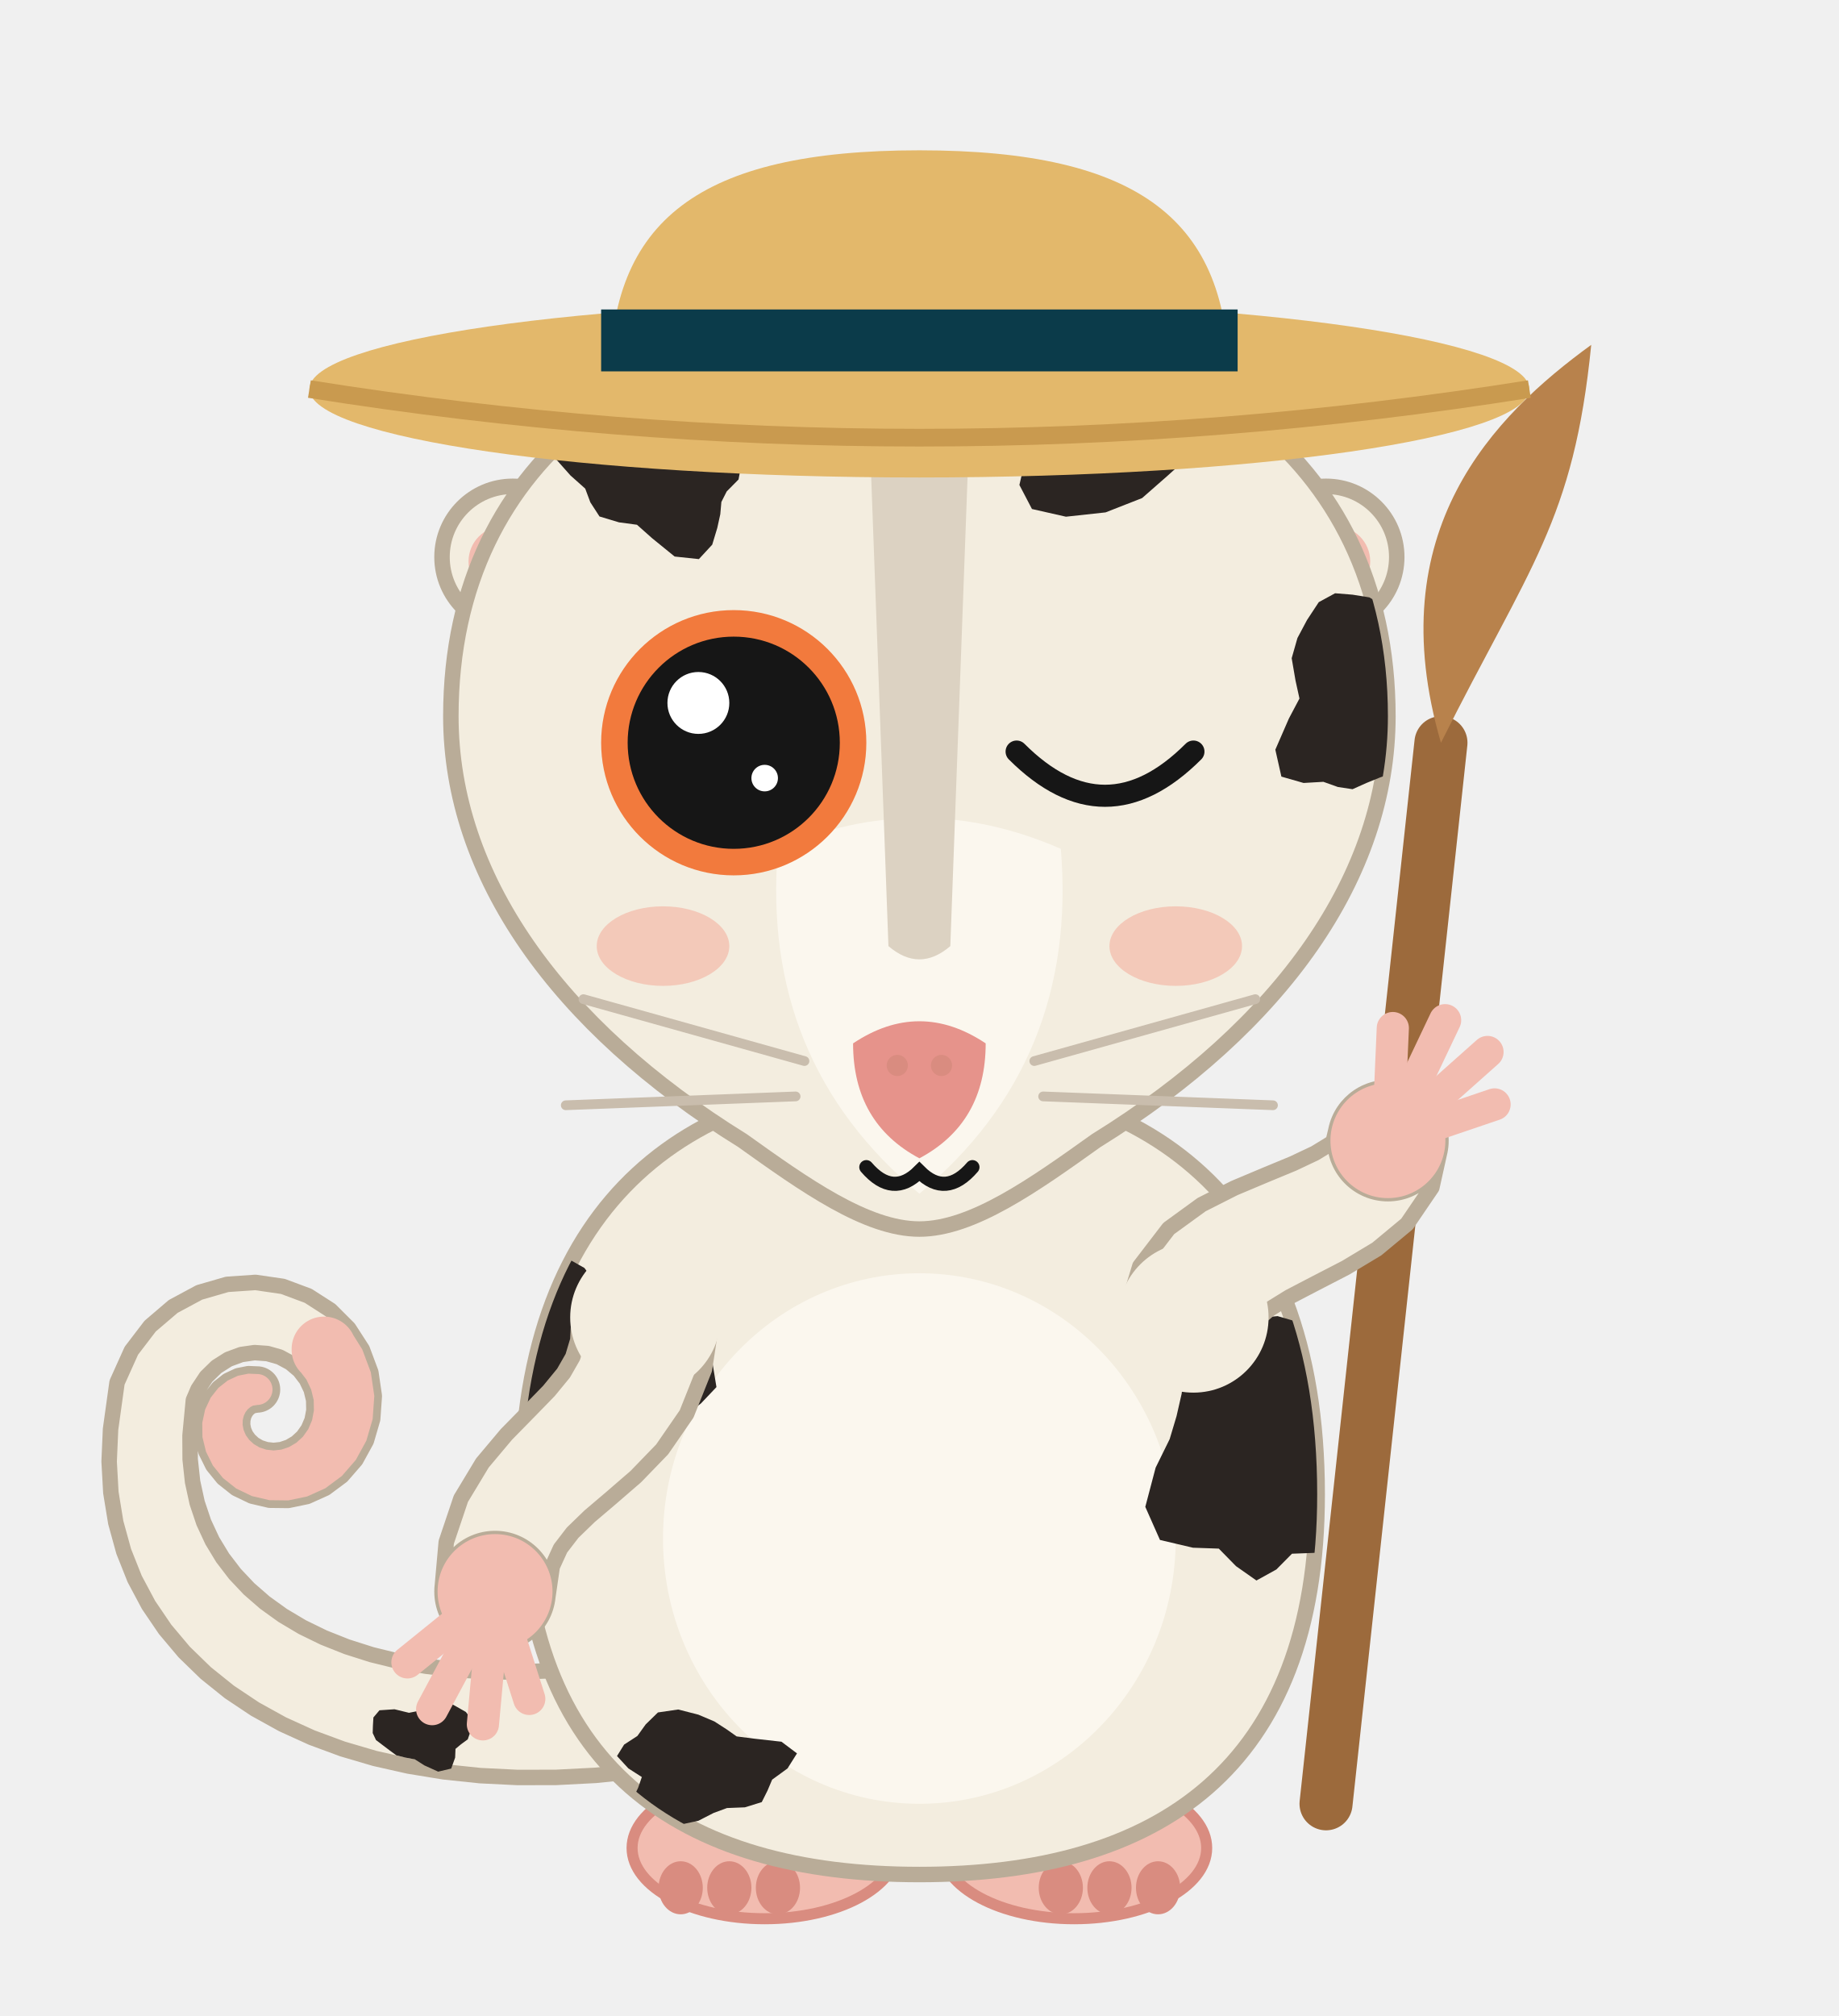
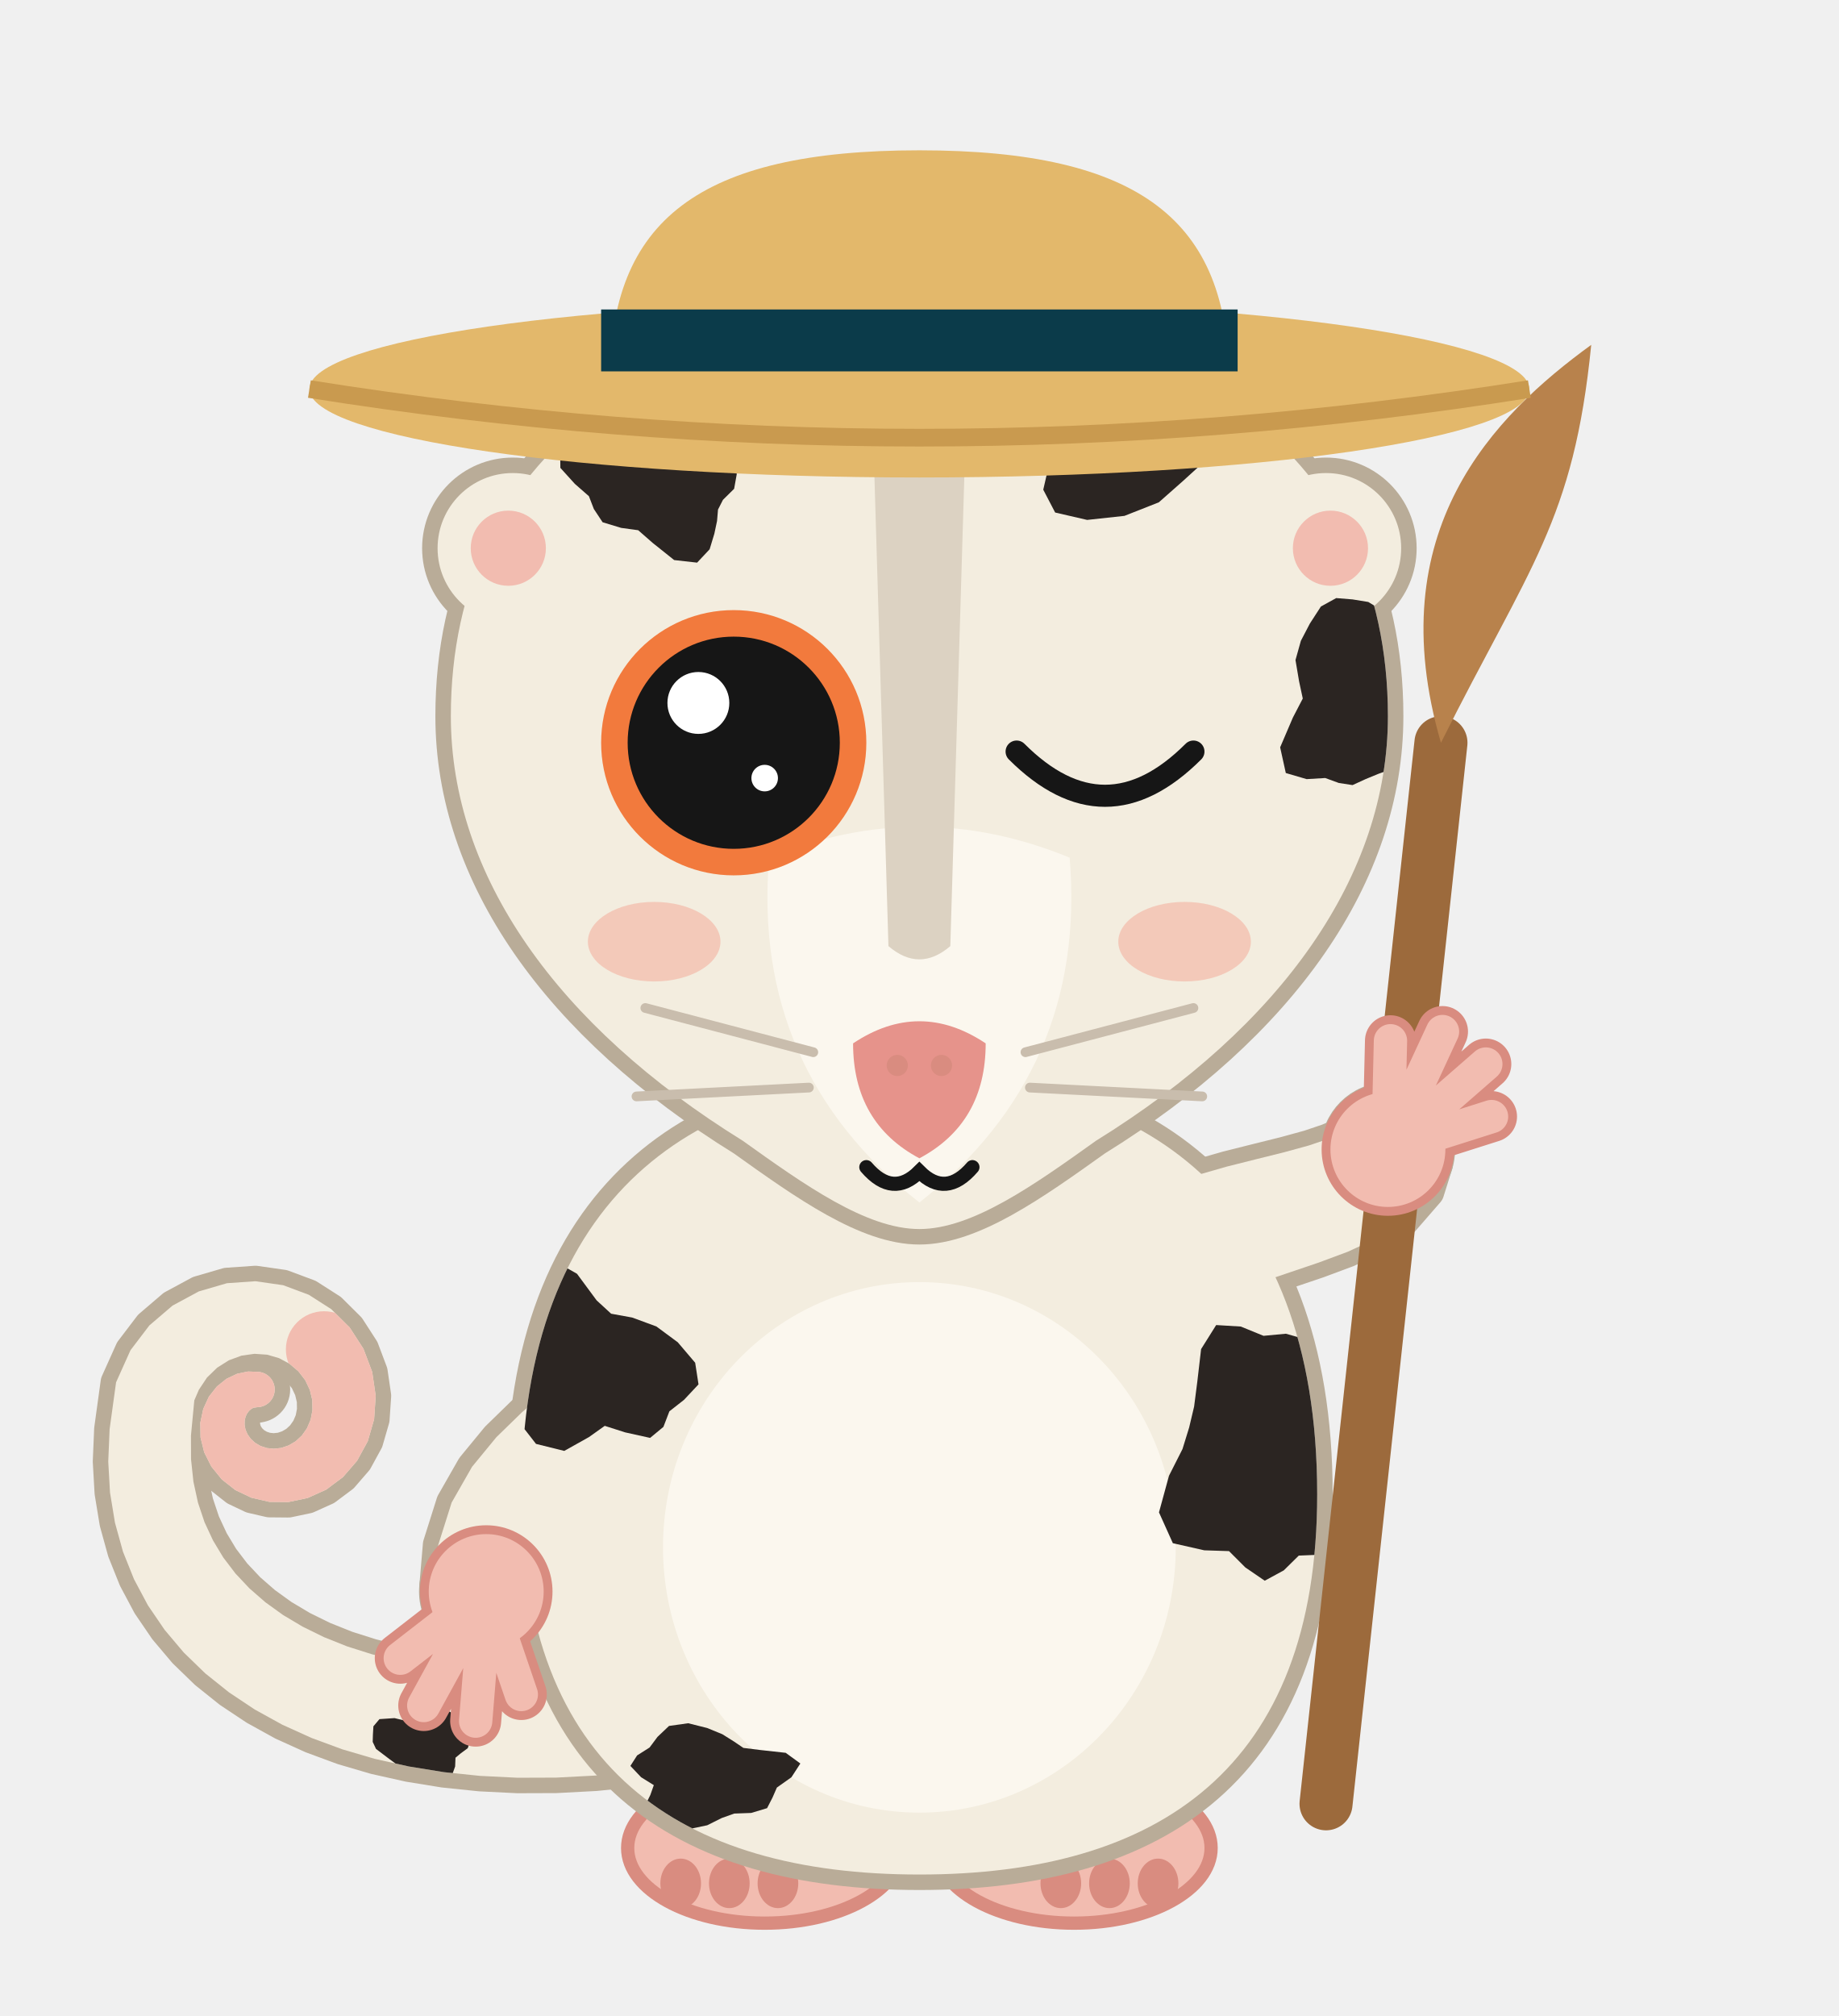
<svg xmlns="http://www.w3.org/2000/svg" viewBox="-8 -8 416 456" width="416" height="456">
-   <path d="M166.24 359.56L157.37 362.4L148.9 364.73L140.57 366.63L132.42 368.12L124.47 369.21L116.73 369.89L109.23 370.19L102 370.12L95.04 369.67L88.39 368.88L82.07 367.74L76.09 366.27L70.47 364.48L65.24 362.4L60.4 360.04L55.96 357.4L51.94 354.51L48.34 351.38L45.15 348L42.38 344.38L40.03 340.51L38.1 336.36L36.61 331.93L35.57 327.17L35.02 322.08L34.99 316.72L35.75 308.7L36.81 306.23L38.66 303.44L41 301.15L43.69 299.45L46.6 298.38L49.59 297.95L52.51 298.16L55.25 298.94L57.69 300.25L59.74 301.98L61.32 304.04L62.4 306.31L62.97 308.67L63.02 311.02L62.6 313.24L61.75 315.24L60.54 316.96L59.06 318.32L57.4 319.3L55.66 319.89L53.91 320.08L52.24 319.9L50.73 319.41L49.43 318.65L48.38 317.68L47.6 316.59L47.11 315.43L46.89 314.28L46.92 313.19L47.16 312.22L47.56 311.39L48.08 310.73L48.66 310.25L49.25 309.94L50.22 309.79L50.07 302.79L48.2 302.71L45.83 303.18L43.52 304.26L41.41 305.92L39.67 308.13L38.41 310.81L37.76 313.83L37.8 317.06L38.6 320.34L40.16 323.49L42.46 326.33L45.44 328.69L49 330.4L52.97 331.33L57.2 331.38L61.48 330.49L65.61 328.63L69.35 325.85L72.5 322.22L74.88 317.88L76.31 312.98L76.68 307.75L75.9 302.42L73.96 297.23L70.88 292.46L66.76 288.34L61.73 285.11L55.99 282.97L49.79 282.07L43.39 282.51L37.09 284.33L31.18 287.51L25.97 291.96L21.72 297.52L18.48 304.71L17.01 315.28L16.69 322.57L17.08 329.59L18.19 336.38L19.99 342.91L22.47 349.14L25.61 355.03L29.36 360.55L33.68 365.68L38.54 370.4L43.89 374.7L49.69 378.57L55.91 382.01L62.53 385.02L69.51 387.6L76.83 389.75L84.47 391.47L92.41 392.77L100.62 393.63L109.1 394.05L117.81 394.03L126.74 393.57L135.87 392.65L145.19 391.28L154.66 389.45L164.28 387.14L173.76 384.44ZM157 372a13 13 0 1 0 26 0a13 13 0 1 0 -26 0ZM46.65 306.29a3.5 3.5 0 1 0 7 0a3.5 3.5 0 1 0 -7 0Z" fill="#F3EDDF" stroke="#B9AC98" stroke-width="3.5" stroke-linejoin="round" />
-   <path d="M59.25 301.35L61.32 304.04L62.4 306.31L62.97 308.67L63.02 311.02L62.6 313.24L61.75 315.24L60.54 316.96L59.06 318.32L57.4 319.3L55.66 319.89L53.91 320.08L52.24 319.9L50.73 319.41L49.43 318.65L48.38 317.68L47.6 316.59L47.11 315.43L46.89 314.28L46.92 313.19L47.16 312.22L47.56 311.39L48.08 310.73L48.66 310.25L49.25 309.94L50.22 309.79L50.07 302.79L48.2 302.71L45.83 303.18L43.52 304.26L41.41 305.92L39.67 308.13L38.41 310.81L37.76 313.83L37.8 317.06L38.6 320.34L40.16 323.49L42.46 326.33L45.44 328.69L49 330.4L52.97 331.33L57.2 331.38L61.48 330.49L65.61 328.63L69.35 325.85L72.5 322.22L74.88 317.88L76.31 312.98L76.68 307.75L75.9 302.42L73.96 297.23L71.36 293.09ZM57.98 297.22a7.331 7.331 0 1 0 14.661 0a7.331 7.331 0 1 0 -14.661 0ZM46.65 306.29a3.5 3.5 0 1 0 7 0a3.5 3.5 0 1 0 -7 0Z" fill="#F2BCB0" />
-   <path d="M98.32 384L97.82 385.43L96.3 386.54L95.05 387.58L94.97 389.56L94.08 392.03L91.13 392.73L88 391.31L85.87 389.95L83.79 389.56L81.68 389.04L80.2 387.96L78.72 386.84L77.07 385.59L76.32 384L76.37 382.31L76.48 380.47L77.85 378.85L81.26 378.62L84.53 379.42L86.24 379.08L88 377.31L90.76 376.3L93.33 376.95L95.4 378.09L97.4 379.23L98.54 380.77L98.52 382.47Z" fill="#2B2522" transform="rotate(0 88 384)" />
-   <ellipse cx="165" cy="410" rx="30" ry="16" fill="#F2BCB0" stroke="#D98C80" stroke-width="2.5" />
-   <ellipse cx="146" cy="419" rx="5" ry="6" fill="#D98C80" />
-   <ellipse cx="157" cy="419" rx="5" ry="6" fill="#D98C80" />
-   <ellipse cx="168" cy="419" rx="5" ry="6" fill="#D98C80" />
-   <ellipse cx="235" cy="410" rx="30" ry="16" fill="#F2BCB0" stroke="#D98C80" stroke-width="2.5" />
-   <ellipse cx="232" cy="419" rx="5" ry="6" fill="#D98C80" />
-   <ellipse cx="243" cy="419" rx="5" ry="6" fill="#D98C80" />
-   <ellipse cx="254" cy="419" rx="5" ry="6" fill="#D98C80" />
+   <path d="M166.24 359.56L157.37 362.39L148.89 364.71L140.57 366.61L132.42 368.09L124.46 369.17L116.73 369.85L109.23 370.14L102 370.05L95.05 369.6L88.41 368.8L82.09 367.65L76.12 366.17L70.51 364.39L65.28 362.3L60.46 359.93L56.04 357.3L52.03 354.41L48.44 351.28L45.27 347.91L42.52 344.3L40.19 340.43L38.27 336.3L36.79 331.88L35.76 327.15L35.22 322.08L35.2 316.74L35.96 308.75L37 306.34L38.83 303.59L41.14 301.35L43.79 299.68L46.65 298.63L49.58 298.22L52.45 298.42L55.13 299.2L57.51 300.48L59.51 302.18L61.05 304.18L62.1 306.39L62.65 308.69L62.69 310.97L62.28 313.12L61.45 315.06L60.29 316.71L58.87 318.02L57.28 318.95L55.61 319.51L53.94 319.69L52.36 319.53L50.93 319.06L49.7 318.34L48.72 317.44L48 316.42L47.54 315.36L47.34 314.3L47.36 313.31L47.56 312.44L47.91 311.7L48.35 311.12L48.84 310.7L49.32 310.42L50.23 310.29L50.06 302.29L48.13 302.22L45.65 302.73L43.24 303.87L41.07 305.61L39.26 307.91L37.98 310.69L37.32 313.81L37.37 317.14L38.2 320.51L39.82 323.73L42.19 326.64L45.24 329.04L48.88 330.77L52.94 331.71L57.25 331.75L61.61 330.83L65.8 328.94L69.6 326.1L72.79 322.41L75.2 318L76.64 313.03L77 307.73L76.21 302.33L74.23 297.09L71.11 292.26L66.93 288.11L61.85 284.86L56.06 282.7L49.79 281.8L43.34 282.25L36.99 284.1L31.04 287.31L25.79 291.8L21.52 297.41L18.26 304.67L16.8 315.26L16.49 322.58L16.89 329.61L18.01 336.42L19.82 342.97L22.32 349.21L25.47 355.12L29.24 360.65L33.58 365.79L38.45 370.51L43.81 374.8L49.63 378.67L55.86 382.11L62.49 385.11L69.48 387.69L76.81 389.84L84.46 391.55L92.4 392.84L100.62 393.69L109.1 394.11L117.81 394.08L126.74 393.61L135.88 392.69L145.19 391.31L154.67 389.46L164.28 387.15L173.76 384.44Z" fill="#B9AC98" stroke="#B9AC98" stroke-width="7" stroke-linejoin="round" />
+   <path d="M157 372a13 13 0 1 0 26 0a13 13 0 1 0 -26 0Z" fill="#B9AC98" stroke="#B9AC98" stroke-width="7" stroke-linejoin="round" />
+   <path d="M46.15 306.29a4 4 0 1 0 8 0a4 4 0 1 0 -8 0Z" fill="#B9AC98" stroke="#B9AC98" stroke-width="7" stroke-linejoin="round" />
+   <path d="M166.24 359.56L157.37 362.39L148.89 364.71L140.57 366.61L132.42 368.09L124.46 369.17L116.73 369.85L109.23 370.14L102 370.05L95.05 369.6L88.41 368.8L82.09 367.65L76.12 366.17L70.51 364.39L65.28 362.3L60.46 359.93L56.04 357.3L52.03 354.41L48.44 351.28L45.27 347.91L42.52 344.3L40.19 340.43L38.27 336.3L36.79 331.88L35.76 327.15L35.22 322.08L35.2 316.74L35.96 308.75L37 306.34L38.83 303.59L41.14 301.35L43.79 299.68L46.65 298.63L49.58 298.22L52.45 298.42L55.13 299.2L57.51 300.48L59.51 302.18L61.05 304.18L62.1 306.39L62.65 308.69L62.69 310.97L62.28 313.12L61.45 315.06L60.29 316.71L58.87 318.02L57.28 318.95L55.61 319.51L53.94 319.69L52.36 319.53L50.93 319.06L49.7 318.34L48.72 317.44L48 316.42L47.54 315.36L47.34 314.3L47.36 313.31L47.56 312.44L47.91 311.7L48.35 311.12L48.84 310.7L49.32 310.42L50.23 310.29L50.06 302.29L48.13 302.22L45.65 302.73L43.24 303.87L41.07 305.61L39.26 307.91L37.98 310.69L37.32 313.81L37.37 317.14L38.2 320.51L39.82 323.73L42.19 326.64L45.24 329.04L48.88 330.77L52.94 331.71L57.25 331.75L61.61 330.83L65.8 328.94L69.6 326.1L72.79 322.41L75.2 318L76.64 313.03L77 307.73L76.21 302.33L74.23 297.09L71.11 292.26L66.93 288.11L61.85 284.86L56.06 282.7L49.79 281.8L43.34 282.25L36.99 284.1L31.04 287.31L25.79 291.8L21.52 297.41L18.26 304.67L16.8 315.26L16.49 322.58L16.89 329.61L18.01 336.42L19.82 342.97L22.32 349.21L25.47 355.12L29.24 360.65L33.58 365.79L38.45 370.51L43.81 374.8L49.63 378.67L55.86 382.11L62.49 385.11L69.48 387.69L76.81 389.84L84.46 391.55L92.4 392.84L100.62 393.69L109.1 394.11L117.81 394.08L126.74 393.61L135.88 392.69L145.19 391.31L154.67 389.46L164.28 387.15L173.76 384.44Z" fill="#F3EDDF" />
+   <path d="M157 372a13 13 0 1 0 26 0a13 13 0 1 0 -26 0Z" fill="#F3EDDF" />
+   <path d="M46.15 306.29a4 4 0 1 0 8 0a4 4 0 1 0 -8 0Z" fill="#F3EDDF" />
  <defs>
-     <clipPath id="b9">
+     <clipPath id="g21">
+       <path d="M166.24 359.56L157.37 362.39L148.89 364.71L140.57 366.61L132.42 368.09L124.46 369.17L116.73 369.85L109.23 370.14L102 370.05L95.05 369.6L88.41 368.8L82.09 367.65L76.12 366.17L70.51 364.39L65.28 362.3L60.46 359.93L56.04 357.3L52.03 354.41L48.44 351.28L45.27 347.91L42.52 344.3L40.19 340.43L38.27 336.3L36.79 331.88L35.76 327.15L35.22 322.08L35.2 316.74L35.96 308.75L37 306.34L38.83 303.59L41.14 301.35L43.79 299.68L46.65 298.63L49.58 298.22L52.45 298.42L55.13 299.2L57.51 300.48L59.51 302.18L61.05 304.18L62.1 306.39L62.65 308.69L62.69 310.97L62.28 313.12L61.45 315.06L60.29 316.71L58.87 318.02L57.28 318.95L55.61 319.51L53.94 319.69L52.36 319.53L50.93 319.06L49.7 318.34L48.72 317.44L48 316.42L47.54 315.36L47.34 314.3L47.36 313.31L47.56 312.44L47.91 311.7L48.35 311.12L48.84 310.7L49.32 310.42L50.23 310.29L50.06 302.29L48.13 302.22L45.65 302.73L43.24 303.87L41.07 305.61L39.26 307.91L37.98 310.69L37.32 313.81L37.37 317.14L38.2 320.51L39.82 323.73L42.19 326.64L45.24 329.04L48.88 330.77L52.94 331.71L57.25 331.75L61.61 330.83L65.8 328.94L69.6 326.1L72.79 322.41L75.2 318L76.64 313.03L77 307.73L76.21 302.33L74.23 297.09L71.11 292.26L66.93 288.11L61.85 284.86L56.06 282.7L49.79 281.8L43.34 282.25L36.99 284.1L31.04 287.31L25.79 291.8L21.52 297.41L18.26 304.67L16.8 315.26L16.49 322.58L16.89 329.61L18.01 336.42L19.82 342.97L22.32 349.21L25.47 355.12L29.24 360.65L33.58 365.79L38.45 370.51L43.81 374.8L49.63 378.67L55.86 382.11L62.49 385.11L69.48 387.69L76.81 389.84L84.46 391.55L92.4 392.84L100.62 393.69L109.1 394.11L117.81 394.08L126.74 393.61L135.88 392.69L145.19 391.31L154.67 389.46L164.28 387.15L173.76 384.44Z" />
+       <path d="M157 372a13 13 0 1 0 26 0a13 13 0 1 0 -26 0Z" />
+       <path d="M46.15 306.29a4 4 0 1 0 8 0a4 4 0 1 0 -8 0Z" />
+     </clipPath>
+   </defs>
+   <g clip-path="url(#g21)">
+     <path d="M58.18 302.09L60.17 304.66L61.14 306.67L61.65 308.76L61.7 310.82L61.34 312.77L60.62 314.51L59.59 316L58.33 317.17L56.93 318.02L55.47 318.52L54.02 318.69L52.65 318.57L51.42 318.19L50.37 317.6L49.54 316.86L48.92 316.04L48.53 315.18L48.34 314.35L48.32 313.58L48.44 312.91L48.66 312.36L48.93 311.94L49.21 311.63L49.46 311.41L50.25 311.29L50.04 301.29L47.98 301.23L45.28 301.8L42.67 303.05L40.32 304.95L38.39 307.44L37.01 310.42L36.32 313.76L36.39 317.31L37.28 320.89L39 324.31L41.52 327.38L44.75 329.91L48.58 331.73L52.86 332.71L57.39 332.75L61.95 331.77L66.34 329.78L70.3 326.81L73.63 322.96L76.13 318.35L77.63 313.18L78 307.66L77.17 302.05L75.11 296.61L72.43 292.35ZM56.68 297.22a8.63 8.63 0 1 0 17.26 0a8.63 8.63 0 1 0 -17.26 0ZM45.15 306.29a5 5 0 1 0 10 0a5 5 0 1 0 -10 0Z" fill="#F2BCB0" />
+     <path d="M98.32 386L97.82 387.43L96.3 388.54L95.05 389.58L94.97 391.56L94.08 394.03L91.13 394.73L88 393.31L85.87 391.95L83.79 391.56L81.68 391.04L80.2 389.96L78.72 388.84L77.07 387.59L76.32 386L76.37 384.31L76.48 382.47L77.85 380.85L81.26 380.62L84.53 381.42L86.24 381.08L88 379.31L90.76 378.3L93.33 378.95L95.4 380.09L97.4 381.23L98.54 382.77L98.52 384.47Z" fill="#2B2522" transform="rotate(0 88 386)" />
+   </g>
+   <ellipse cx="165" cy="410" rx="31" ry="17" fill="#F2BCB0" stroke="#D98C80" stroke-width="3" />
+   <ellipse cx="146" cy="418" rx="4.6" ry="5.6" fill="#D98C80" />
+   <ellipse cx="157" cy="418" rx="4.6" ry="5.6" fill="#D98C80" />
+   <ellipse cx="168" cy="418" rx="4.6" ry="5.6" fill="#D98C80" />
+   <ellipse cx="235" cy="410" rx="31" ry="17" fill="#F2BCB0" stroke="#D98C80" stroke-width="3" />
+   <ellipse cx="232" cy="418" rx="4.6" ry="5.6" fill="#D98C80" />
+   <ellipse cx="243" cy="418" rx="4.6" ry="5.6" fill="#D98C80" />
+   <ellipse cx="254" cy="418" rx="4.6" ry="5.6" fill="#D98C80" />
+   <path d="M110 330C110 262 150 236 200 236C250 236 290 262 290 330C290 392 254 416 200 416C146 416 110 392 110 330Z" fill="#B9AC98" stroke="#B9AC98" stroke-width="7" stroke-linejoin="round" />
+   <path d="M131.09 280.4L130.75 286.92L129.68 290.73L127.73 294.35L124.7 298.16L120.59 302.24L115.6 306.63L110.04 311.49L104.3 317.08L98.8 323.77L94.18 331.86L91.17 341.38L90.37 350.75L113.63 353.25L114.56 346.5L116.34 342.33L118.95 338.67L122.52 335.07L127.06 331.35L132.4 327.37L138.31 322.93L144.49 317.69L150.52 311.21L155.81 303.08L159.52 293.21L160.91 283.6Z" fill="#B9AC98" stroke="#B9AC98" stroke-width="7" stroke-linejoin="round" />
+   <path d="M131 282a15 15 0 1 0 30 0a15 15 0 1 0 -30 0Z" fill="#B9AC98" stroke="#B9AC98" stroke-width="7" stroke-linejoin="round" />
+   <path d="M90.3 352a11.7 11.7 0 1 0 23.4 0a11.7 11.7 0 1 0 -23.4 0Z" fill="#B9AC98" stroke="#B9AC98" stroke-width="7" stroke-linejoin="round" />
+   <path d="M268.38 286.26L267.63 286.15L266.65 287.07L268.37 285.82L272.28 283.94L277.6 281.9L283.76 279.81L290.32 277.59L296.93 275.13L303.39 272.15L309.61 268.11L315.23 261.64L317.22 255.32L294.78 248.68L294.72 249.27L294.69 248.67L292.36 249.66L288.1 251.1L282.56 252.62L276.24 254.19L269.52 255.88L262.69 257.84L255.88 260.37L249.05 264.15L242.41 270.94L239.62 277.74Z" fill="#B9AC98" stroke="#B9AC98" stroke-width="7" stroke-linejoin="round" />
+   <path d="M239 282a15 15 0 1 0 30 0a15 15 0 1 0 -30 0Z" fill="#B9AC98" stroke="#B9AC98" stroke-width="7" stroke-linejoin="round" />
+   <path d="M294.3 252a11.7 11.7 0 1 0 23.4 0a11.7 11.7 0 1 0 -23.4 0Z" fill="#B9AC98" stroke="#B9AC98" stroke-width="7" stroke-linejoin="round" />
+   <path d="M110 330C110 262 150 236 200 236C250 236 290 262 290 330C290 392 254 416 200 416C146 416 110 392 110 330Z" fill="#F3EDDF" />
+   <path d="M131.09 280.4L130.75 286.92L129.68 290.73L127.73 294.35L124.7 298.16L120.59 302.24L115.6 306.63L110.04 311.49L104.3 317.08L98.8 323.77L94.18 331.86L91.17 341.38L90.37 350.75L113.63 353.25L114.56 346.5L116.34 342.33L118.95 338.67L122.52 335.07L127.06 331.35L132.4 327.37L138.31 322.93L144.49 317.69L150.52 311.21L155.81 303.08L159.52 293.21L160.91 283.6Z" fill="#F3EDDF" />
+   <path d="M131 282a15 15 0 1 0 30 0a15 15 0 1 0 -30 0Z" fill="#F3EDDF" />
+   <path d="M90.3 352a11.7 11.7 0 1 0 23.4 0a11.7 11.7 0 1 0 -23.4 0Z" fill="#F3EDDF" />
+   <path d="M268.38 286.26L267.63 286.15L266.65 287.07L268.37 285.82L272.28 283.94L277.6 281.9L283.76 279.81L290.32 277.59L296.93 275.13L303.39 272.15L309.61 268.11L315.23 261.64L317.22 255.32L294.78 248.68L294.72 249.27L294.69 248.67L292.36 249.66L288.1 251.1L282.56 252.62L276.24 254.19L269.52 255.88L262.69 257.84L255.88 260.37L249.05 264.15L242.41 270.94L239.62 277.74Z" fill="#F3EDDF" />
+   <path d="M239 282a15 15 0 1 0 30 0a15 15 0 1 0 -30 0Z" fill="#F3EDDF" />
+   <path d="M294.3 252a11.7 11.7 0 1 0 23.4 0a11.7 11.7 0 1 0 -23.4 0Z" fill="#F3EDDF" />
+   <defs>
+     <clipPath id="p22">
      <path d="M110 330C110 262 150 236 200 236C250 236 290 262 290 330C290 392 254 416 200 416C146 416 110 392 110 330Z" />
    </clipPath>
  </defs>
-   <path d="M110 330C110 262 150 236 200 236C250 236 290 262 290 330C290 392 254 416 200 416C146 416 110 392 110 330Z" fill="#F3EDDF" stroke="#B9AC98" stroke-width="3.5" stroke-linejoin="round" />
-   <ellipse cx="200" cy="340" rx="58" ry="60" fill="#FBF7EE" />
-   <g clip-path="url(#b9)">
-     <path d="M150.32 300L150.96 303.94L149.48 307.83L143.52 309.67L138.39 310.75L136.41 314.97L132.86 320.81L126 322.73L119.37 320.1L114.6 316.39L111.23 312.82L109.19 309.28L106.35 306.55L101.32 303.9L98.32 300L100.27 295.93L102.63 292.21L102.86 287.23L105.97 282.61L113.85 282.53L121.29 285.71L126 286.73L130.94 285L137.16 283.96L143.65 284.68L149.85 286.84L153.2 290.93L152.01 295.89Z" fill="#2B2522" transform="rotate(30 126 300)" />
-     <path d="M297.1 320L300.24 327.55L299.42 335.38L296.2 341.97L291.01 345.66L284.89 345.18L280.1 344.52L276 347.42L271.13 349.09L267.14 345.09L264 340.51L258.26 339.29L251.23 336.27L249.26 328.32L253.1 320L257.35 314.19L259.78 309.35L261.8 304.56L263.58 298.75L265.8 291.12L270.31 286.03L276 287.42L280.92 290.59L286.23 291.03L291.44 293.6L292.66 301.88L290.87 310.24L292.15 314.97Z" fill="#2B2522" transform="rotate(-10 276 320)" />
-     <path d="M170.17 392L166.69 394.54L165.64 397.02L164.34 399.62L160.53 400.8L156.47 400.96L153.45 402.07L150 403.84L145.62 404.78L140.77 404.78L136.22 403.52L134.52 400.23L136.37 396.38L137.21 393.95L134.17 392L131.59 389.2L133.2 386.61L136.2 384.66L138.08 382.04L140.85 379.34L145.44 378.67L150 379.84L153.63 381.38L156.39 383.16L158.66 384.76L162.66 385.27L168.8 385.96L172.31 388.6Z" fill="#2B2522" transform="rotate(0 150 392)" />
+   <g clip-path="url(#p22)">
+     <ellipse cx="200" cy="342" rx="58" ry="60" fill="#FBF7EE" />
+     <path d="M146.45 300L147.04 303.73L145.68 307.39L140.17 309.13L135.43 310.16L133.61 314.14L130.33 319.65L124 321.47L117.88 318.98L113.47 315.48L110.37 312.11L108.48 308.77L105.86 306.19L101.22 303.68L98.45 300L100.25 296.16L102.43 292.64L102.64 287.94L105.51 283.57L112.79 283.51L119.65 286.5L124 287.47L128.56 285.84L134.3 284.85L140.29 285.53L146.01 287.57L149.11 291.43L148.01 296.12Z" fill="#2B2522" transform="rotate(30 124 300)" />
+     <path d="M298.14 322L301.14 329.04L300.36 336.36L297.28 342.51L292.33 345.95L286.49 345.5L281.92 344.89L278 347.59L273.35 349.15L269.54 345.42L266.55 341.15L261.07 340L254.35 337.18L252.47 329.77L256.14 322L260.2 316.58L262.52 312.06L264.45 307.59L266.14 302.17L268.27 295.05L272.57 290.29L278 291.59L282.7 294.55L287.76 294.96L292.74 297.36L293.91 305.09L292.19 312.89L293.42 317.31Z" fill="#2B2522" transform="rotate(-10 278 322)" />
+     <path d="M171.05 394L167.76 396.33L166.77 398.6L165.54 400.99L161.95 402.07L158.11 402.21L155.26 403.23L152 404.86L147.87 405.72L143.28 405.72L138.98 404.56L137.38 401.55L139.13 398.01L139.92 395.78L137.05 394L134.62 391.43L136.14 389.06L138.96 387.27L140.75 384.87L143.36 382.39L147.69 381.78L152 382.86L155.43 384.27L158.03 385.9L160.18 387.36L163.96 387.83L169.76 388.47L173.07 390.89Z" fill="#2B2522" transform="rotate(0 152 394)" />
  </g>
-   <path d="M123.09 288.32L122.72 295.14L121.59 298.93L119.5 302.58L116.2 306.6L111.77 311.15L106.57 316.45L101.14 322.91L96.27 330.98L92.96 340.81L92.08 350.65L115.92 353.35L116.94 346.32L118.8 342.26L121.55 338.68L125.37 334.98L130.23 330.85L135.86 325.98L141.81 319.83L147.34 311.82L151.37 301.73L152.91 291.68ZM123 290a15 15 0 1 0 30 0a15 15 0 1 0 -30 0ZM92 352a12 12 0 1 0 24 0a12 12 0 1 0 -24 0Z" fill="#F3EDDF" stroke="#B9AC98" stroke-width="3.5" stroke-linejoin="round" />
-   <circle cx="138" cy="290" r="17" fill="#F3EDDF" />
-   <circle cx="104" cy="352" r="13" fill="#F2BCB0" />
-   <path d="M105.58 356.95L111.74 376.28" stroke="#F2BCB0" stroke-width="7.28" stroke-linecap="round" />
-   <path d="M103.53 357.18L101.25 382.03" stroke="#F2BCB0" stroke-width="7.28" stroke-linecap="round" />
-   <path d="M101.55 356.58L89.77 378.59" stroke="#F2BCB0" stroke-width="7.28" stroke-linecap="round" />
-   <path d="M99.95 355.27L84.18 368.01" stroke="#F2BCB0" stroke-width="7.28" stroke-linecap="round" />
  <path d="M318 160L292 400" stroke="#9C6A3C" stroke-width="12" stroke-linecap="round" />
  <path d="M318 160C338 120 348 110 352 70C330 86 304 112 318 160Z" fill="#B8824C" />
-   <g transform="rotate(0 200 165)">
+   <g>
+     <path d="M94 154C94 94 142 64 200 64C258 64 306 94 306 154C306 190 282 224 240 250C226 260 212 270 200 270C188 270 174 260 160 250C118 224 94 190 94 154Z" fill="#B9AC98" stroke="#B9AC98" stroke-width="7" stroke-linejoin="round" />
+     <path d="M91 116a17 17 0 1 0 34 0a17 17 0 1 0 -34 0Z" fill="#B9AC98" stroke="#B9AC98" stroke-width="7" stroke-linejoin="round" />
+     <path d="M275 116a17 17 0 1 0 34 0a17 17 0 1 0 -34 0Z" fill="#B9AC98" stroke="#B9AC98" stroke-width="7" stroke-linejoin="round" />
+     <path d="M94 154C94 94 142 64 200 64C258 64 306 94 306 154C306 190 282 224 240 250C226 260 212 270 200 270C188 270 174 260 160 250C118 224 94 190 94 154Z" fill="#F3EDDF" />
+     <path d="M91 116a17 17 0 1 0 34 0a17 17 0 1 0 -34 0Z" fill="#F3EDDF" />
+     <path d="M275 116a17 17 0 1 0 34 0a17 17 0 1 0 -34 0Z" fill="#F3EDDF" />
+     <circle cx="107" cy="116" r="8.5" fill="#F2BCB0" />
+     <circle cx="293" cy="116" r="8.5" fill="#F2BCB0" />
    <defs>
-       <clipPath id="h10">
+       <clipPath id="h24">
        <path d="M94 154C94 94 142 64 200 64C258 64 306 94 306 154C306 190 282 224 240 250C226 260 212 270 200 270C188 270 174 260 160 250C118 224 94 190 94 154Z" />
      </clipPath>
    </defs>
-     <circle cx="108" cy="118" r="16" fill="#F3EDDF" stroke="#B9AC98" stroke-width="3.5" stroke-linejoin="round" />
-     <circle cx="106" cy="119" r="8" fill="#F2BCB0" />
-     <circle cx="292" cy="118" r="16" fill="#F3EDDF" stroke="#B9AC98" stroke-width="3.5" stroke-linejoin="round" />
-     <circle cx="294" cy="119" r="8" fill="#F2BCB0" />
-     <path d="M94 154C94 94 142 64 200 64C258 64 306 94 306 154C306 190 282 224 240 250C226 260 212 270 200 270C188 270 174 260 160 250C118 224 94 190 94 154Z" fill="#F3EDDF" stroke="#B9AC98" stroke-width="3.5" stroke-linejoin="round" />
-     <g clip-path="url(#h10)">
-       <path d="M281.52 84L276.69 88.12L276.28 92.58L273.11 96.72L264.99 98L257.8 98.42L252.73 101.35L246 105.12L237.24 106.57L228.27 105.66L221.11 102.36L219.46 96.45L222.12 90.76L220.67 87.4L213.52 84L210.4 79.22L215.02 75.22L219.94 71.78L222.59 66.73L228.3 62.38L237.6 62.35L246 65.12L252.37 67.57L257.77 69.62L263.51 71.08L272.62 71.51L283.39 73.41L286.97 78.5Z" fill="#2B2522" transform="rotate(-12 246 84)" />
-       <path d="M156.18 100L156.9 102.7L157.32 105.84L157.54 109.79L155.82 113.89L150.47 115.22L144.26 113.07L140 111.38L136 112.26L131.39 112.52L128.35 110.22L126.2 107.7L122.05 106.05L117.5 103.59L116.18 100L117.9 96.47L121.29 93.69L126.27 92.33L130.88 92L133.12 89.99L135.36 85.77L140 83.38L144.9 84.97L148.74 87.29L153.29 88.33L157.48 90.24L158.09 93.9L156.5 97.36Z" fill="#2B2522" transform="rotate(20 140 100)" />
-       <path d="M317.99 150L316.3 155.74L313.06 159.97L310.55 163.76L307.65 166.64L304.25 167.84L301.17 169.09L298 170.51L294.68 170.01L291.4 168.84L286.92 169.1L281.9 167.66L280.53 161.57L283.6 154.52L285.99 150L285.1 145.95L284.23 140.88L285.53 136.32L287.7 132.24L290.36 128.2L294.05 126.19L298 126.51L301.8 127.12L305.29 129.19L306.87 134.7L306.92 140.22L309.36 142.48L314.8 144.73Z" fill="#2B2522" transform="rotate(0 298 150)" />
+     <g clip-path="url(#h24)">
+       <path d="M283.43 86L278.89 89.91L278.5 94.15L275.51 98.08L267.87 99.3L261.11 99.69L256.34 102.48L250 106.06L241.76 107.44L233.31 106.58L226.58 103.44L225.02 97.83L227.53 92.43L226.16 89.23L219.43 86L216.49 81.46L220.84 77.66L225.48 74.39L227.97 69.59L233.34 65.46L242.09 65.43L250 68.06L256 70.4L261.08 72.34L266.48 73.73L275.06 74.14L285.19 75.94L288.56 80.77Z" fill="#2B2522" transform="rotate(-12 250 86)" />
+       <path d="M155.37 102L156.05 104.51L156.46 107.42L156.66 111.09L155.03 114.9L149.95 116.13L144.05 114.14L140 112.57L136.2 113.39L131.82 113.63L128.93 111.49L126.89 109.15L122.95 107.62L118.63 105.34L117.37 102L119.01 98.72L122.22 96.14L126.95 94.88L131.34 94.57L133.46 92.71L135.59 88.79L140 86.57L144.66 88.04L148.3 90.2L152.63 91.17L156.6 92.94L157.19 96.34L155.67 99.55Z" fill="#2B2522" transform="rotate(20 140 102)" />
+       <path d="M316.74 150L315.16 155.48L312.12 159.52L309.76 163.13L307.05 165.88L303.86 167.03L300.97 168.22L298 169.58L294.89 169.1L291.82 167.98L287.61 168.23L282.9 166.85L281.62 161.04L284.5 154.31L286.74 150L285.91 146.14L285.09 141.3L286.31 136.94L288.34 133.05L290.84 129.19L294.3 127.28L298 127.58L301.56 128.16L304.83 130.14L306.32 135.4L306.36 140.67L308.65 142.82L313.75 144.97Z" fill="#2B2522" transform="rotate(0 298 150)" />
    </g>
-     <path d="M168 184Q200 170 232 184Q236 232 200 262Q164 232 168 184Z" fill="#FBF7EE" />
-     <path d="M188 70Q200 58 212 70L207 206Q200 212 193 206Z" fill="#DCD2C2" />
+     <path d="M166 186Q200 172 234 186Q238 234 200 264Q162 234 166 186Z" fill="#FBF7EE" />
+     <path d="M189 72Q200 60 211 72L207 206Q200 212 193 206Z" fill="#DCD2C2" />
    <path d="M185 228Q200 218 215 228Q215 246 200 254Q185 246 185 228Z" fill="#E6938B" />
    <circle cx="195" cy="233" r="2.4" fill="#D98C80" />
    <circle cx="205" cy="233" r="2.4" fill="#D98C80" />
    <path d="M188 256Q194 263 200 257Q206 263 212 256" fill="none" stroke="#161616" stroke-width="3.2" stroke-linecap="round" />
-     <path d="M174 232L124 218M172 240L120 242" fill="none" stroke="#C9BDAD" stroke-width="2.2" stroke-linecap="round" />
-     <path d="M226 232L276 218M228 240L280 242" fill="none" stroke="#C9BDAD" stroke-width="2.2" stroke-linecap="round" />
-     <ellipse cx="142" cy="206" rx="15" ry="9" fill="#F3A694" opacity="0.5" />
-     <ellipse cx="258" cy="206" rx="15" ry="9" fill="#F3A694" opacity="0.5" />
+     <path d="M176 230L138 220M175 238L136 240" fill="none" stroke="#C9BDAD" stroke-width="2.2" stroke-linecap="round" />
+     <path d="M224 230L262 220M225 238L264 240" fill="none" stroke="#C9BDAD" stroke-width="2.2" stroke-linecap="round" />
+     <ellipse cx="140" cy="205" rx="15" ry="9" fill="#F3A694" opacity="0.5" />
+     <ellipse cx="260" cy="205" rx="15" ry="9" fill="#F3A694" opacity="0.5" />
    <circle cx="158" cy="160" r="30" fill="#F27A3D" />
    <circle cx="158" cy="160" r="24" fill="#161616" />
    <circle cx="150" cy="151" r="7" fill="#FFFFFF" />
    <circle cx="165" cy="168" r="3" fill="#FFFFFF" />
    <path d="M222 162Q242 182 262 162" fill="none" stroke="#161616" stroke-width="5" stroke-linecap="round" />
  </g>
  <ellipse cx="200" cy="80" rx="138" ry="20" fill="#E3B86B" />
  <path d="M130 78C130 42 150 26 200 26C250 26 270 42 270 78Z" fill="#E3B86B" />
  <rect x="128" y="62" width="144" height="14" fill="#0B3B4A" />
  <path d="M62 80Q200 102 338 80" fill="none" stroke="#C99A4F" stroke-width="4" />
-   <path d="M276.63 293.31L276.58 290.72L276.74 290.28L279.15 288.17L283.72 285.35L289.71 282.23L296.47 278.74L303.49 274.52L310.32 268.85L315.94 260.59L317.7 252.65L294.3 247.35L293.6 250.29L292.53 250.99L289.5 252.84L284.55 255.18L278.29 257.77L271.26 260.73L263.86 264.47L256.41 269.88L249.88 278.4L247.37 286.69ZM247 290a15 15 0 1 0 30 0a15 15 0 1 0 -30 0ZM294 250a12 12 0 1 0 24 0a12 12 0 1 0 -24 0Z" fill="#F3EDDF" stroke="#B9AC98" stroke-width="3.5" stroke-linejoin="round" />
-   <circle cx="262" cy="290" r="17" fill="#F3EDDF" />
-   <circle cx="306" cy="250" r="13" fill="#F2BCB0" />
-   <path d="M306.23 244.8L307.11 224.54" stroke="#F2BCB0" stroke-width="7.28" stroke-linecap="round" />
-   <path d="M308.23 245.3L318.94 222.76" stroke="#F2BCB0" stroke-width="7.28" stroke-linecap="round" />
-   <path d="M309.88 246.54L328.53 229.95" stroke="#F2BCB0" stroke-width="7.28" stroke-linecap="round" />
-   <path d="M310.92 248.33L330.13 241.81" stroke="#F2BCB0" stroke-width="7.28" stroke-linecap="round" />
+   <path d="M103.68 356.92L109.94 375.28M101.58 357.18L99.61 381.3M99.5 356.56L87.87 377.77M97.89 355.19L82.56 367.07" stroke="#D98C80" stroke-width="11.54" stroke-linecap="round" fill="none" />
+   <circle cx="102" cy="352" r="15" fill="#D98C80" />
+   <path d="M103.68 356.92L109.94 375.28M101.58 357.18L99.61 381.3M99.5 356.56L87.87 377.77M97.89 355.19L82.56 367.07" stroke="#F2BCB0" stroke-width="7.54" stroke-linecap="round" fill="none" />
+   <circle cx="102" cy="352" r="13" fill="#F2BCB0" />
+   <path d="M306.12 246.8L306.58 227.41M308.18 247.28L318.35 225.33M309.92 248.58L328.15 232.68M310.96 250.43L329.44 244.56" stroke="#D98C80" stroke-width="11.54" stroke-linecap="round" fill="none" />
+   <circle cx="306" cy="252" r="15" fill="#D98C80" />
+   <path d="M306.12 246.8L306.58 227.41M308.18 247.28L318.35 225.33M309.92 248.58L328.15 232.68M310.96 250.43L329.44 244.56" stroke="#F2BCB0" stroke-width="7.54" stroke-linecap="round" fill="none" />
+   <circle cx="306" cy="252" r="13" fill="#F2BCB0" />
</svg>
